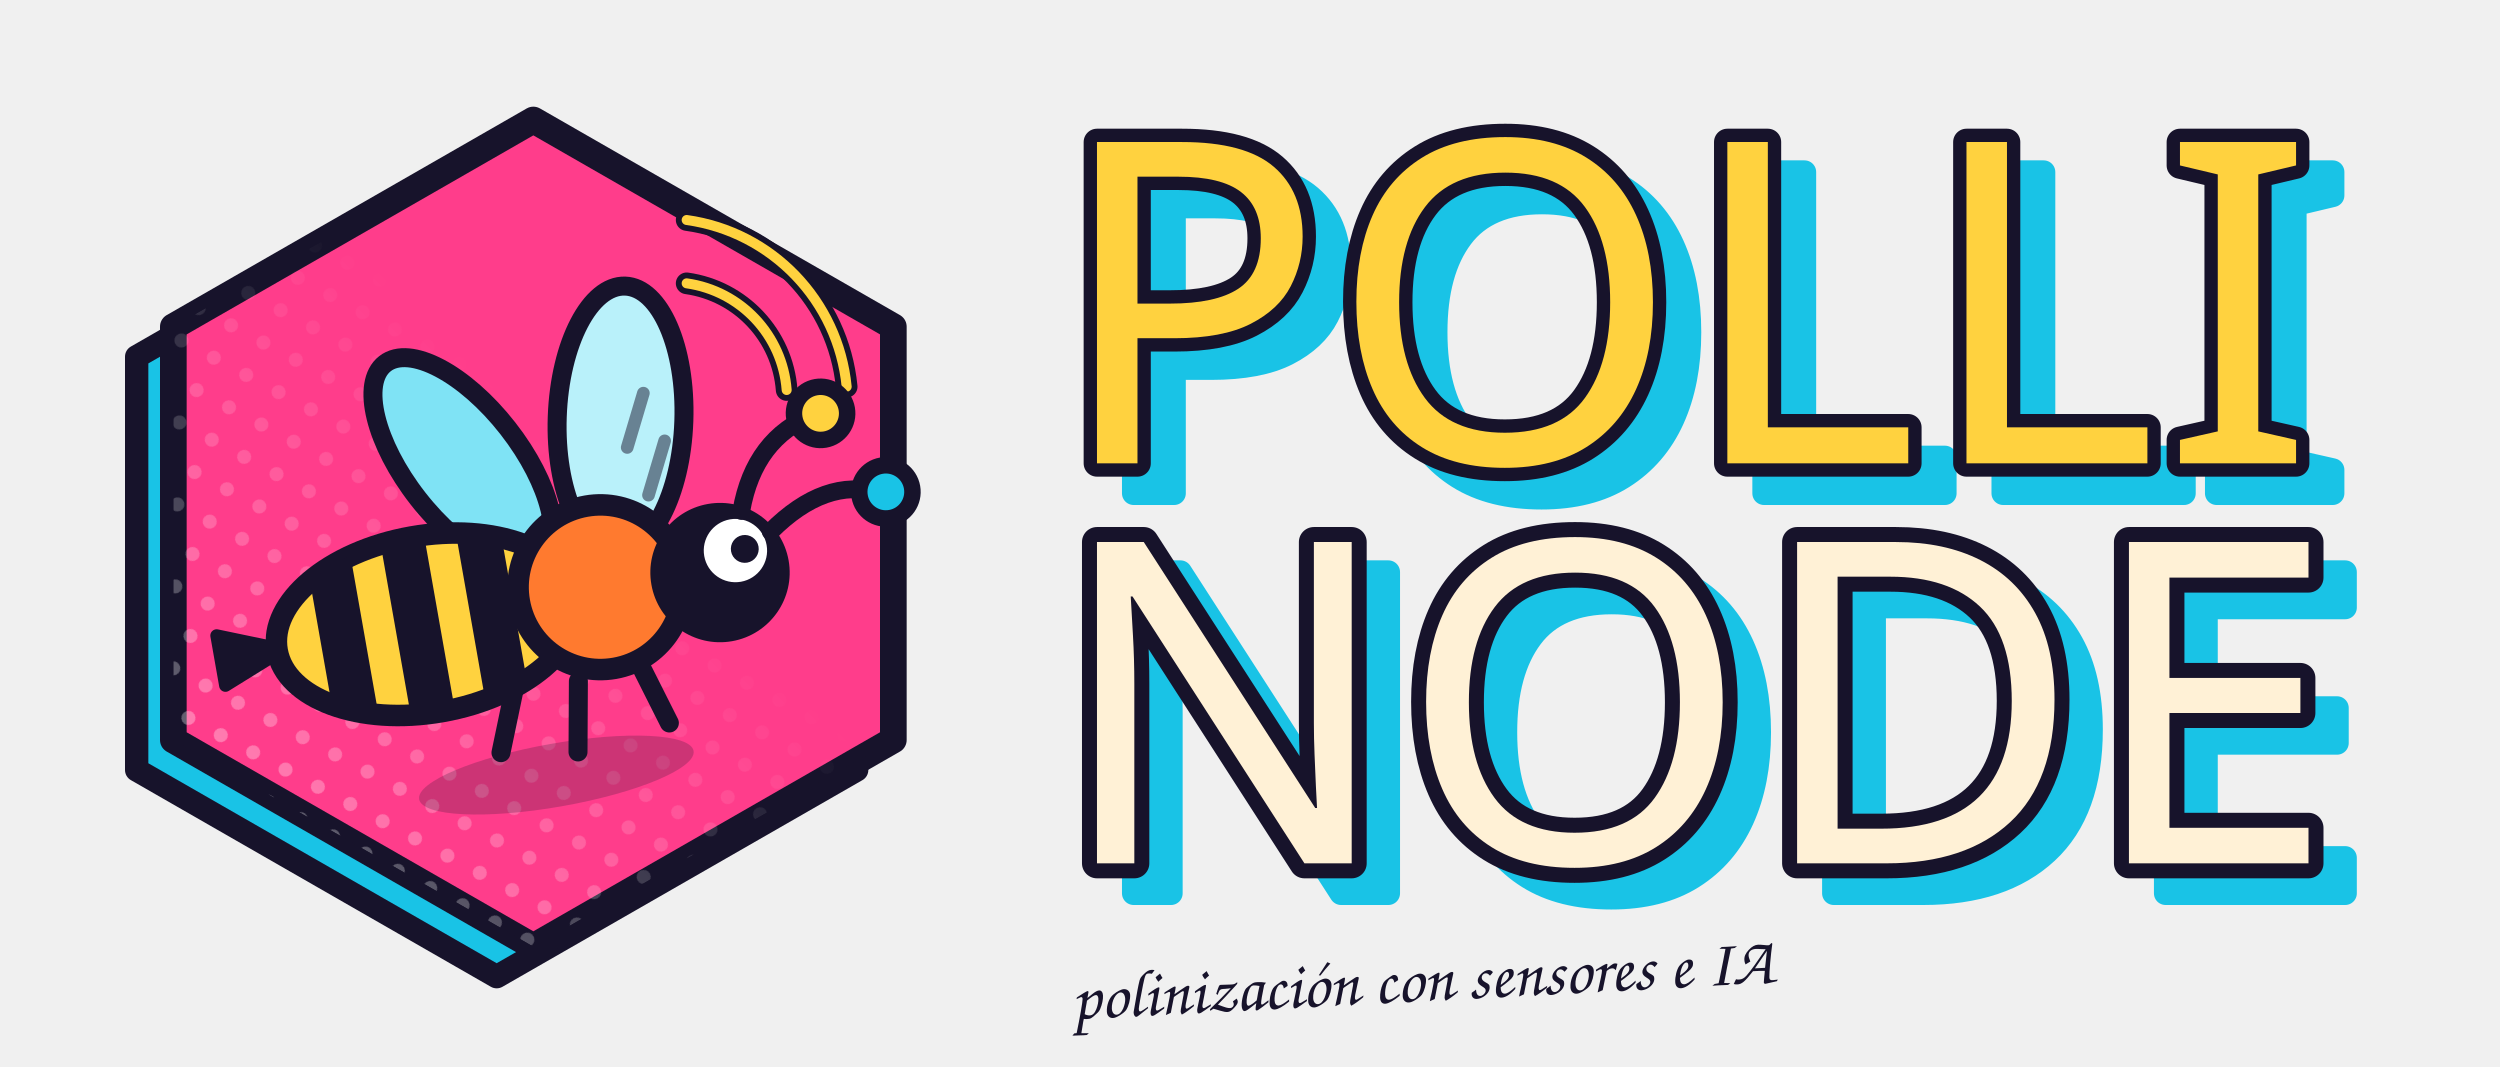
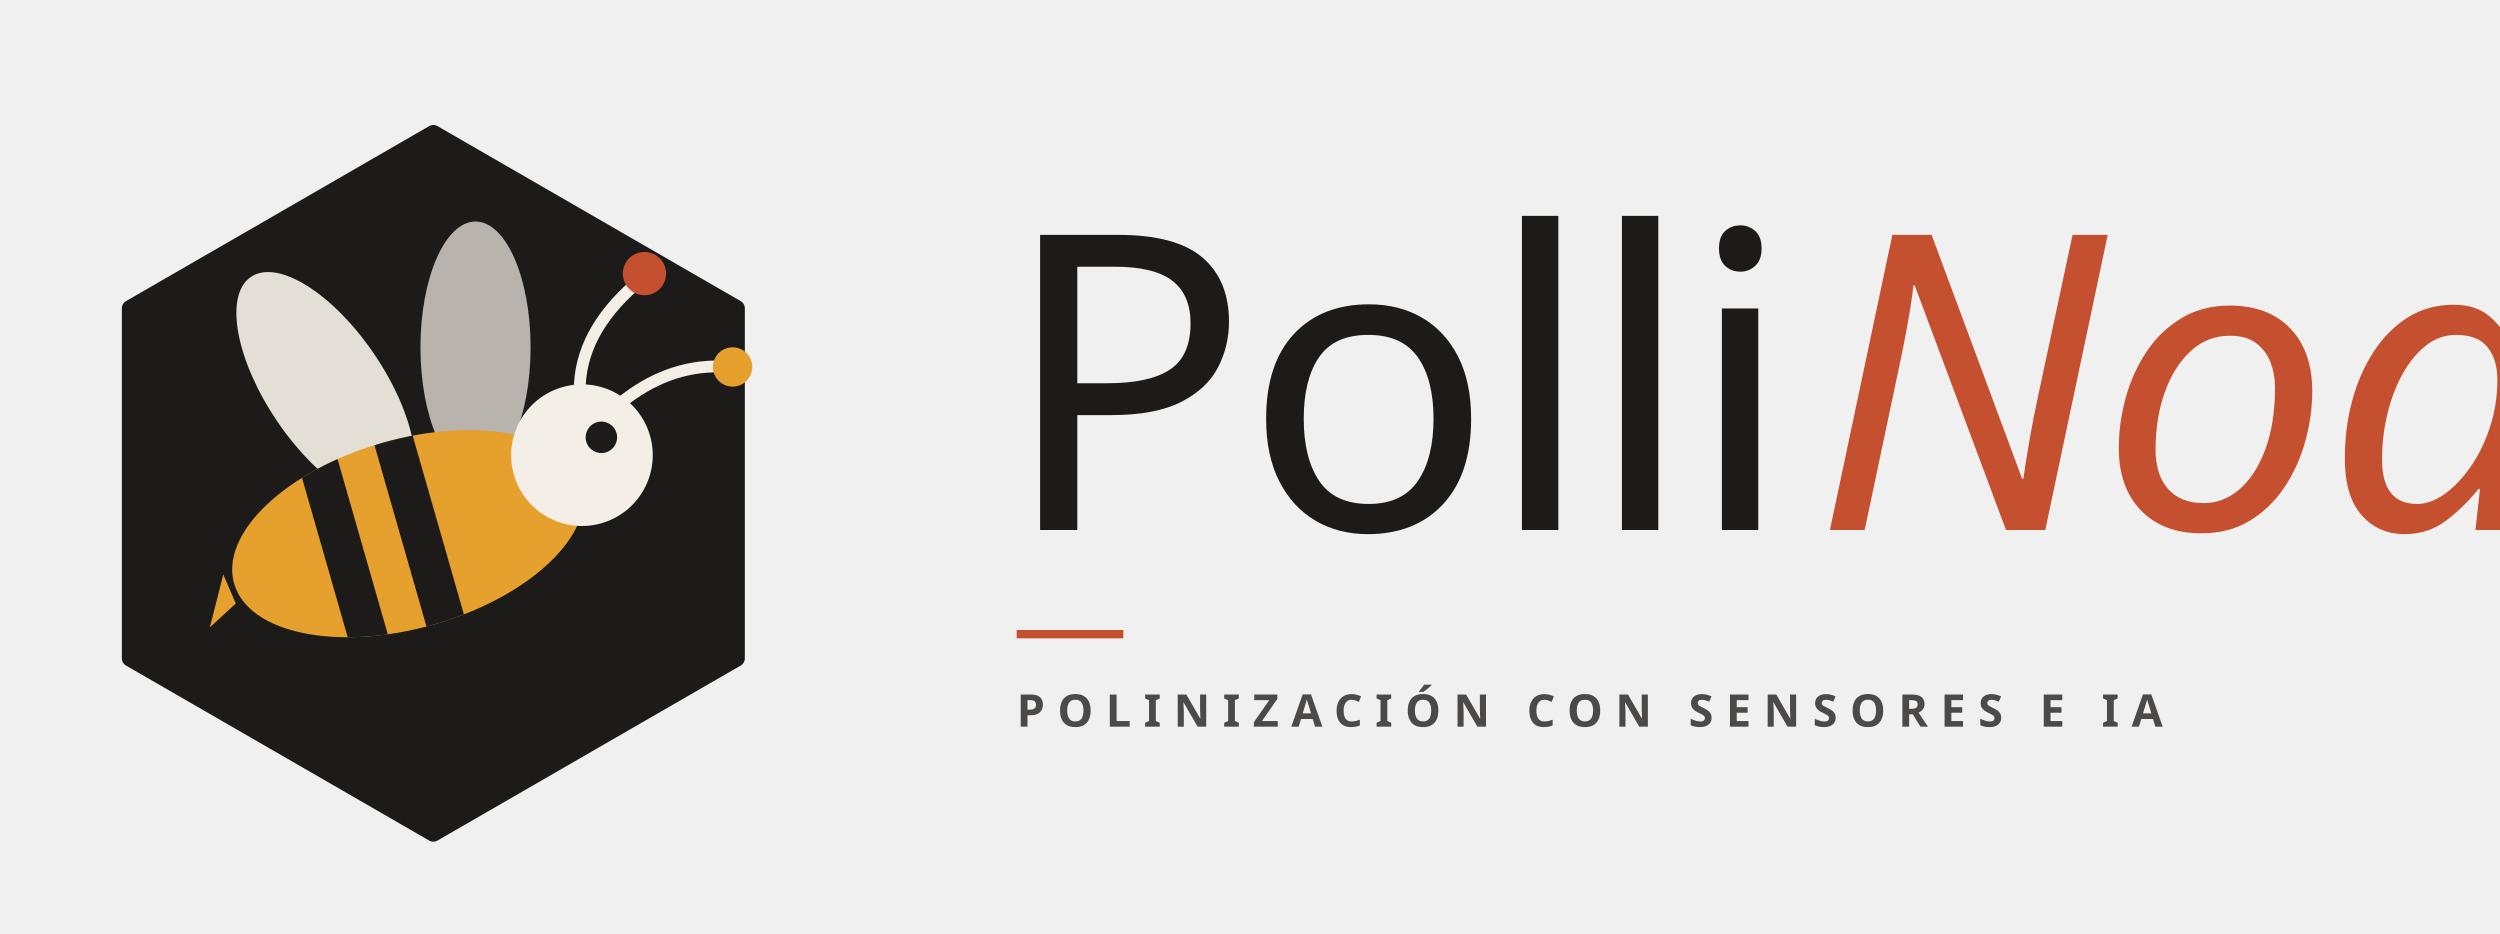
- <svg xmlns="http://www.w3.org/2000/svg" viewBox="0 0 1500 640" width="1500" height="640">
+ <svg xmlns="http://www.w3.org/2000/svg" viewBox="0 0 1500 560" width="1500" height="560">
  <style>
-     @font-face { font-family: "Bangers"; src: url("fonts/Bangers-Regular.ttf"); }
-     @font-face { font-family: "Permanent Marker"; src: url("fonts/PermanentMarker.woff2") format("woff2"); }
-     .w { font-family: "Bangers", Impact, sans-serif; }
-     .m { font-family: "Permanent Marker", cursive; }
+     @font-face { font-family: "Instrument Serif"; font-style: normal; src: url("fonts/InstrumentSerif-Regular.woff2") format("woff2"); }
+     @font-face { font-family: "Instrument Serif"; font-style: italic; src: url("fonts/InstrumentSerif-Italic.woff2") format("woff2"); }
+     @font-face { font-family: "Instrument Sans"; font-weight: 400 700; src: url("fonts/InstrumentSans.woff2") format("woff2"); }
  </style>
  <defs>
-     <pattern id="dots" width="24" height="24" patternUnits="userSpaceOnUse" patternTransform="rotate(28)">
-       <circle cx="12" cy="12" r="4.6" fill="#17132b" />
-     </pattern>
-     <pattern id="dotsw" width="22" height="22" patternUnits="userSpaceOnUse" patternTransform="rotate(28)">
-       <circle cx="11" cy="11" r="4.2" fill="#ffffff" />
-     </pattern>
-     <linearGradient id="fade" x1="0" y1="1" x2="1" y2="0">
-       <stop offset="0" stop-color="#fff" />
-       <stop offset="0.55" stop-color="#000" />
-     </linearGradient>
-     <mask id="fadeMask">
-       <rect x="0" y="0" width="640" height="640" fill="url(#fade)" />
-     </mask>
-     <clipPath id="hexClip">
-       <path d="M 300 52 L 516 176 L 516 424 L 300 548 L 84 424 L 84 176 Z" />
-     </clipPath>
-     <clipPath id="abd">
-       <ellipse cx="-16" cy="0" rx="24" ry="14" />
+     <clipPath id="body">
+       <ellipse cx="-8" cy="12" rx="92" ry="48" />
    </clipPath>
  </defs>
-   <g id="mark" transform="translate(20 20)">
-     <path d="M 300 52 L 516 176 L 516 424 L 300 548 L 84 424 L 84 176 Z" transform="translate(-22 18)" fill="#19c3e6" stroke="#17132b" stroke-width="14" stroke-linejoin="round" />
-     <path d="M 300 52 L 516 176 L 516 424 L 300 548 L 84 424 L 84 176 Z" fill="#ff3d8b" stroke="#17132b" stroke-width="16" stroke-linejoin="round" />
-     <g clip-path="url(#hexClip)">
-       <g mask="url(#fadeMask)">
-         <rect x="0" y="0" width="640" height="640" fill="url(#dotsw)" opacity="0.6" />
+   <g id="mark">
+     <path d="M 260 40 L 441.9 145 L 441.9 355 L 260 460 L 78.1 355 L 78.1 145 Z" transform="translate(0 40)" fill="#1d1b19" stroke="#1d1b19" stroke-width="10" stroke-linejoin="round" />
+     <g transform="translate(250 304) rotate(-16) scale(1.18)">
+       <ellipse cx="-8" cy="-74" rx="30" ry="68" fill="#f4efe6" opacity="0.92" transform="rotate(-18 -8 -10)" />
+       <ellipse cx="34" cy="-72" rx="28" ry="64" fill="#f4efe6" opacity="0.72" transform="rotate(16 34 -10)" />
+       <path d="M -102 22 L -118 30 L -104 6 Z" fill="#e5a02d" />
+       <ellipse cx="-8" cy="12" rx="92" ry="48" fill="#e5a02d" />
+       <g clip-path="url(#body)" fill="#1d1b19">
+         <rect x="-52" y="-50" width="20" height="120" />
+         <rect x="-12" y="-50" width="20" height="120" />
      </g>
-       <path d="M 84 424 L 300 548 L 516 424 L 516 470 L 300 600 L 84 470 Z" fill="#17132b" opacity="0.18" />
-     </g>
-     <g fill="none" stroke="#17132b" stroke-width="13" stroke-linecap="round">
-       <path d="M 392 150 A 70 70 0 0 1 452 214" />
-       <path d="M 392 112 A 112 112 0 0 1 488 212" />
-     </g>
-     <g fill="none" stroke="#ffd23f" stroke-width="6" stroke-linecap="round">
-       <path d="M 392 150 A 70 70 0 0 1 452 214" />
-       <path d="M 392 112 A 112 112 0 0 1 488 212" />
-     </g>
-     <g transform="translate(296 344) rotate(-10) scale(3.8)" stroke-linejoin="round" stroke-linecap="round">
-       <ellipse cx="-4" cy="9" rx="22" ry="5" fill="#17132b" opacity="0.22" transform="translate(4 18)" />
-       <g stroke="#17132b" stroke-width="3">
-         <line x1="-4" y1="12" x2="-8" y2="22" />
-         <line x1="6" y1="13" x2="4" y2="24" />
-         <line x1="16" y1="12" x2="19" y2="22" />
+       <circle cx="88" cy="-2" r="36" fill="#f4efe6" />
+       <circle cx="100" cy="-8" r="8" fill="#1d1b19" />
+       <g fill="none" stroke="#f4efe6" stroke-width="6" stroke-linecap="round">
+         <path d="M 96 -34 Q 104 -62 138 -78" />
+         <path d="M 114 -22 Q 142 -34 168 -26" />
      </g>
-       <g stroke="#17132b" stroke-width="3">
-         <ellipse cx="2" cy="-26" rx="9" ry="20" fill="#7fe3f5" transform="rotate(-28 2 -9)" />
-         <ellipse cx="16" cy="-27" rx="10" ry="21" fill="#b9f1fa" transform="rotate(12 16 -9)" />
-       </g>
-       <path d="M 24 -30 L 20 -22 M 26 -22 L 22 -14" stroke="#17132b" stroke-width="2" opacity="0.5" />
-       <path d="M -39 0 L -49 -4 L -49 4 Z" fill="#17132b" stroke="#17132b" stroke-width="2" />
-       <ellipse cx="-16" cy="0" rx="24" ry="14" fill="#ffd23f" stroke="#17132b" stroke-width="3.4" />
-       <g clip-path="url(#abd)" fill="#17132b">
-         <rect x="-33" y="-16" width="7" height="32" />
-         <rect x="-21" y="-16" width="7" height="32" />
-         <rect x="-9" y="-16" width="7" height="32" />
-       </g>
-       <circle cx="12" cy="-1" r="13" fill="#ff7a2f" stroke="#17132b" stroke-width="3.4" />
-       <circle cx="31" cy="0" r="11" fill="#17132b" />
-       <circle cx="34" cy="-3" r="5" fill="#fff" />
-       <circle cx="35.5" cy="-3" r="2.2" fill="#17132b" />
-       <g stroke="#17132b" stroke-width="2.8" fill="none">
-         <path d="M 36 -9 Q 40 -20 50 -22" />
-         <path d="M 40 -5 Q 50 -12 58 -8" />
-       </g>
-       <circle cx="51" cy="-22" r="4.2" fill="#ffd23f" stroke="#17132b" stroke-width="2.6" />
-       <circle cx="59" cy="-8" r="4.2" fill="#19c3e6" stroke="#17132b" stroke-width="2.6" />
+       <circle cx="144" cy="-82" r="11" fill="#c4502f" />
+       <circle cx="174" cy="-24" r="10" fill="#e5a02d" />
    </g>
  </g>
-   <g id="word" transform="translate(640 0)">
-     <g class="w" font-size="270" letter-spacing="2" stroke-linejoin="round">
-       <text x="14" y="296" fill="#19c3e6" stroke="#19c3e6" stroke-width="14">POLLI</text>
-       <text x="-8" y="278" fill="#ff3d8b" stroke="#17132b" stroke-width="16" paint-order="stroke">POLLI</text>
-       <text x="-8" y="278" fill="#ffd23f" stroke="#17132b" stroke-width="2" paint-order="stroke">POLLI</text>
-     </g>
-     <g class="w" font-size="270" letter-spacing="2" stroke-linejoin="round">
-       <text x="14" y="536" fill="#19c3e6" stroke="#19c3e6" stroke-width="14">NODE</text>
-       <text x="-8" y="518" fill="#17132b" stroke="#17132b" stroke-width="18" paint-order="stroke">NODE</text>
-       <text x="-8" y="518" fill="#fff1d6" stroke="#17132b" stroke-width="2" paint-order="stroke">NODE</text>
-     </g>
-     <g class="m" font-size="40" fill="#17132b" transform="rotate(-3 300 580)">
-       <text x="2" y="596">polinización con sensores e IA</text>
-     </g>
+   <g id="word">
+     <text x="600" y="318" font-family="Instrument Serif" font-size="248" fill="#1d1b19" letter-spacing="-4">Polli<tspan font-style="italic" fill="#c4502f" dx="12">Node</tspan>
+     </text>
+     <rect x="610" y="378" width="64" height="5" fill="#c4502f" />
+     <text x="610" y="436" font-family="Instrument Sans" font-weight="600" font-size="27" fill="#1d1b19" letter-spacing="7.5" opacity="0.78">POLINIZACIÓN CON SENSORES E IA</text>
  </g>
</svg>
